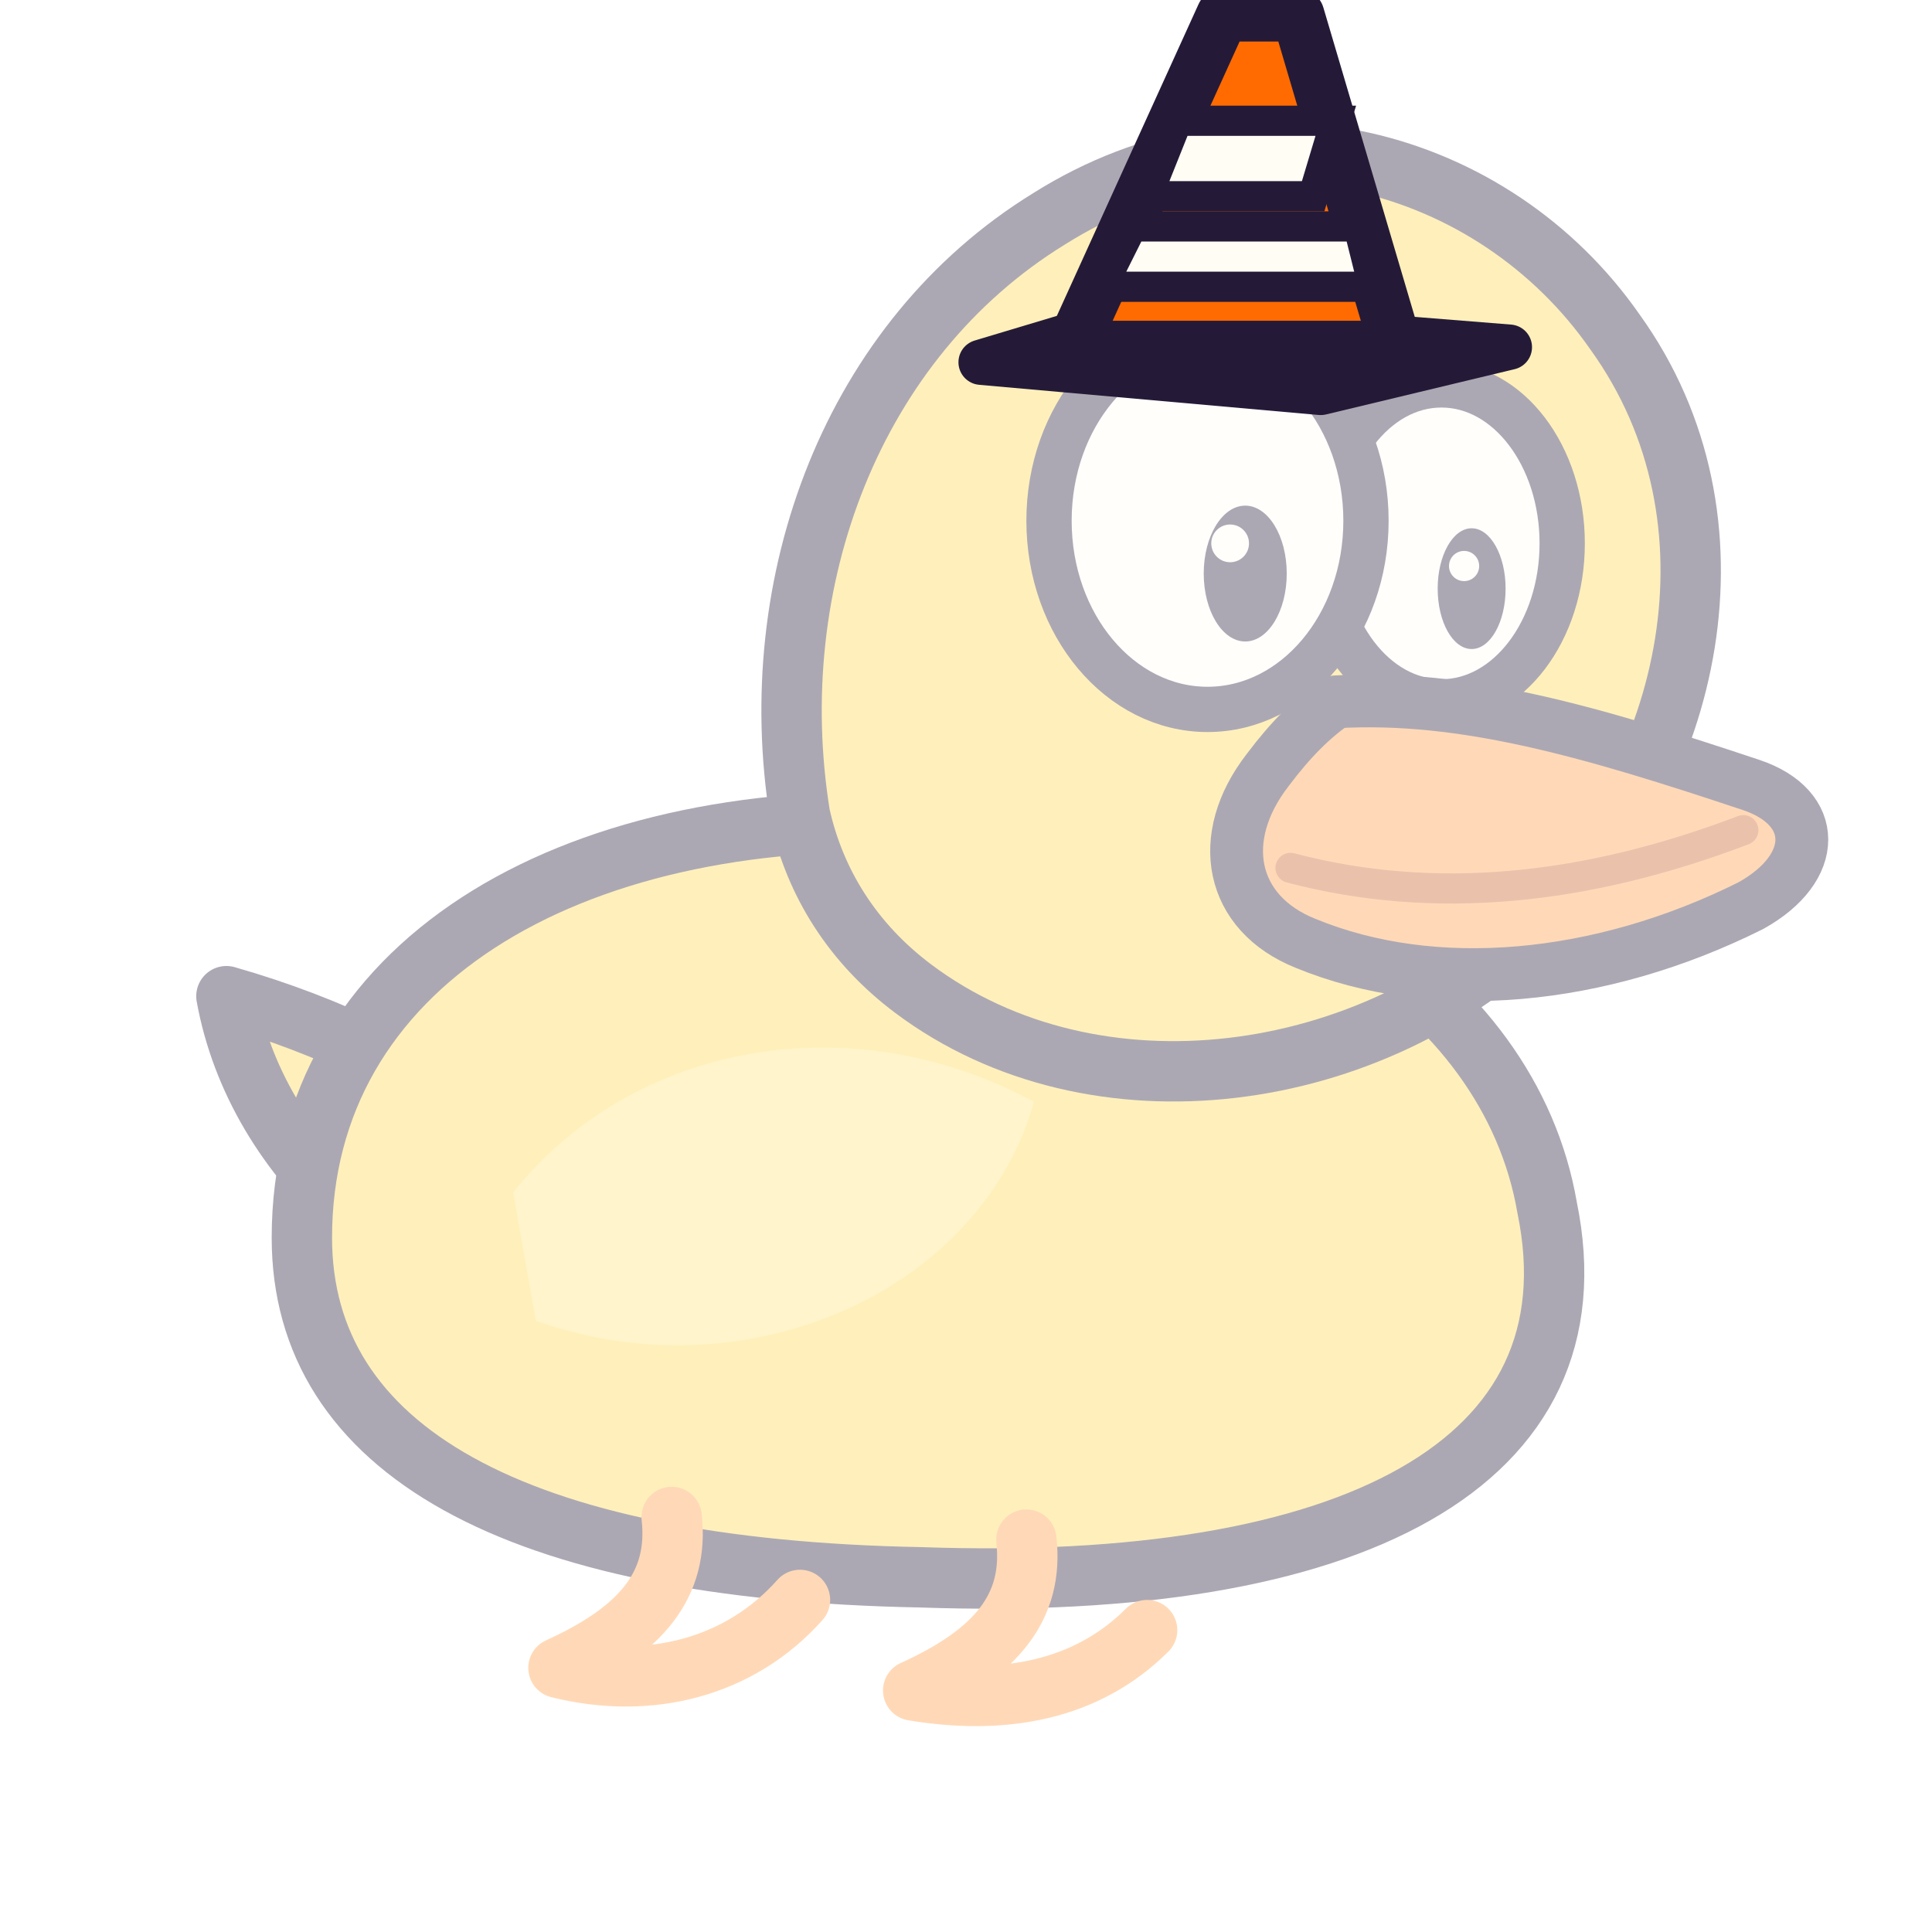
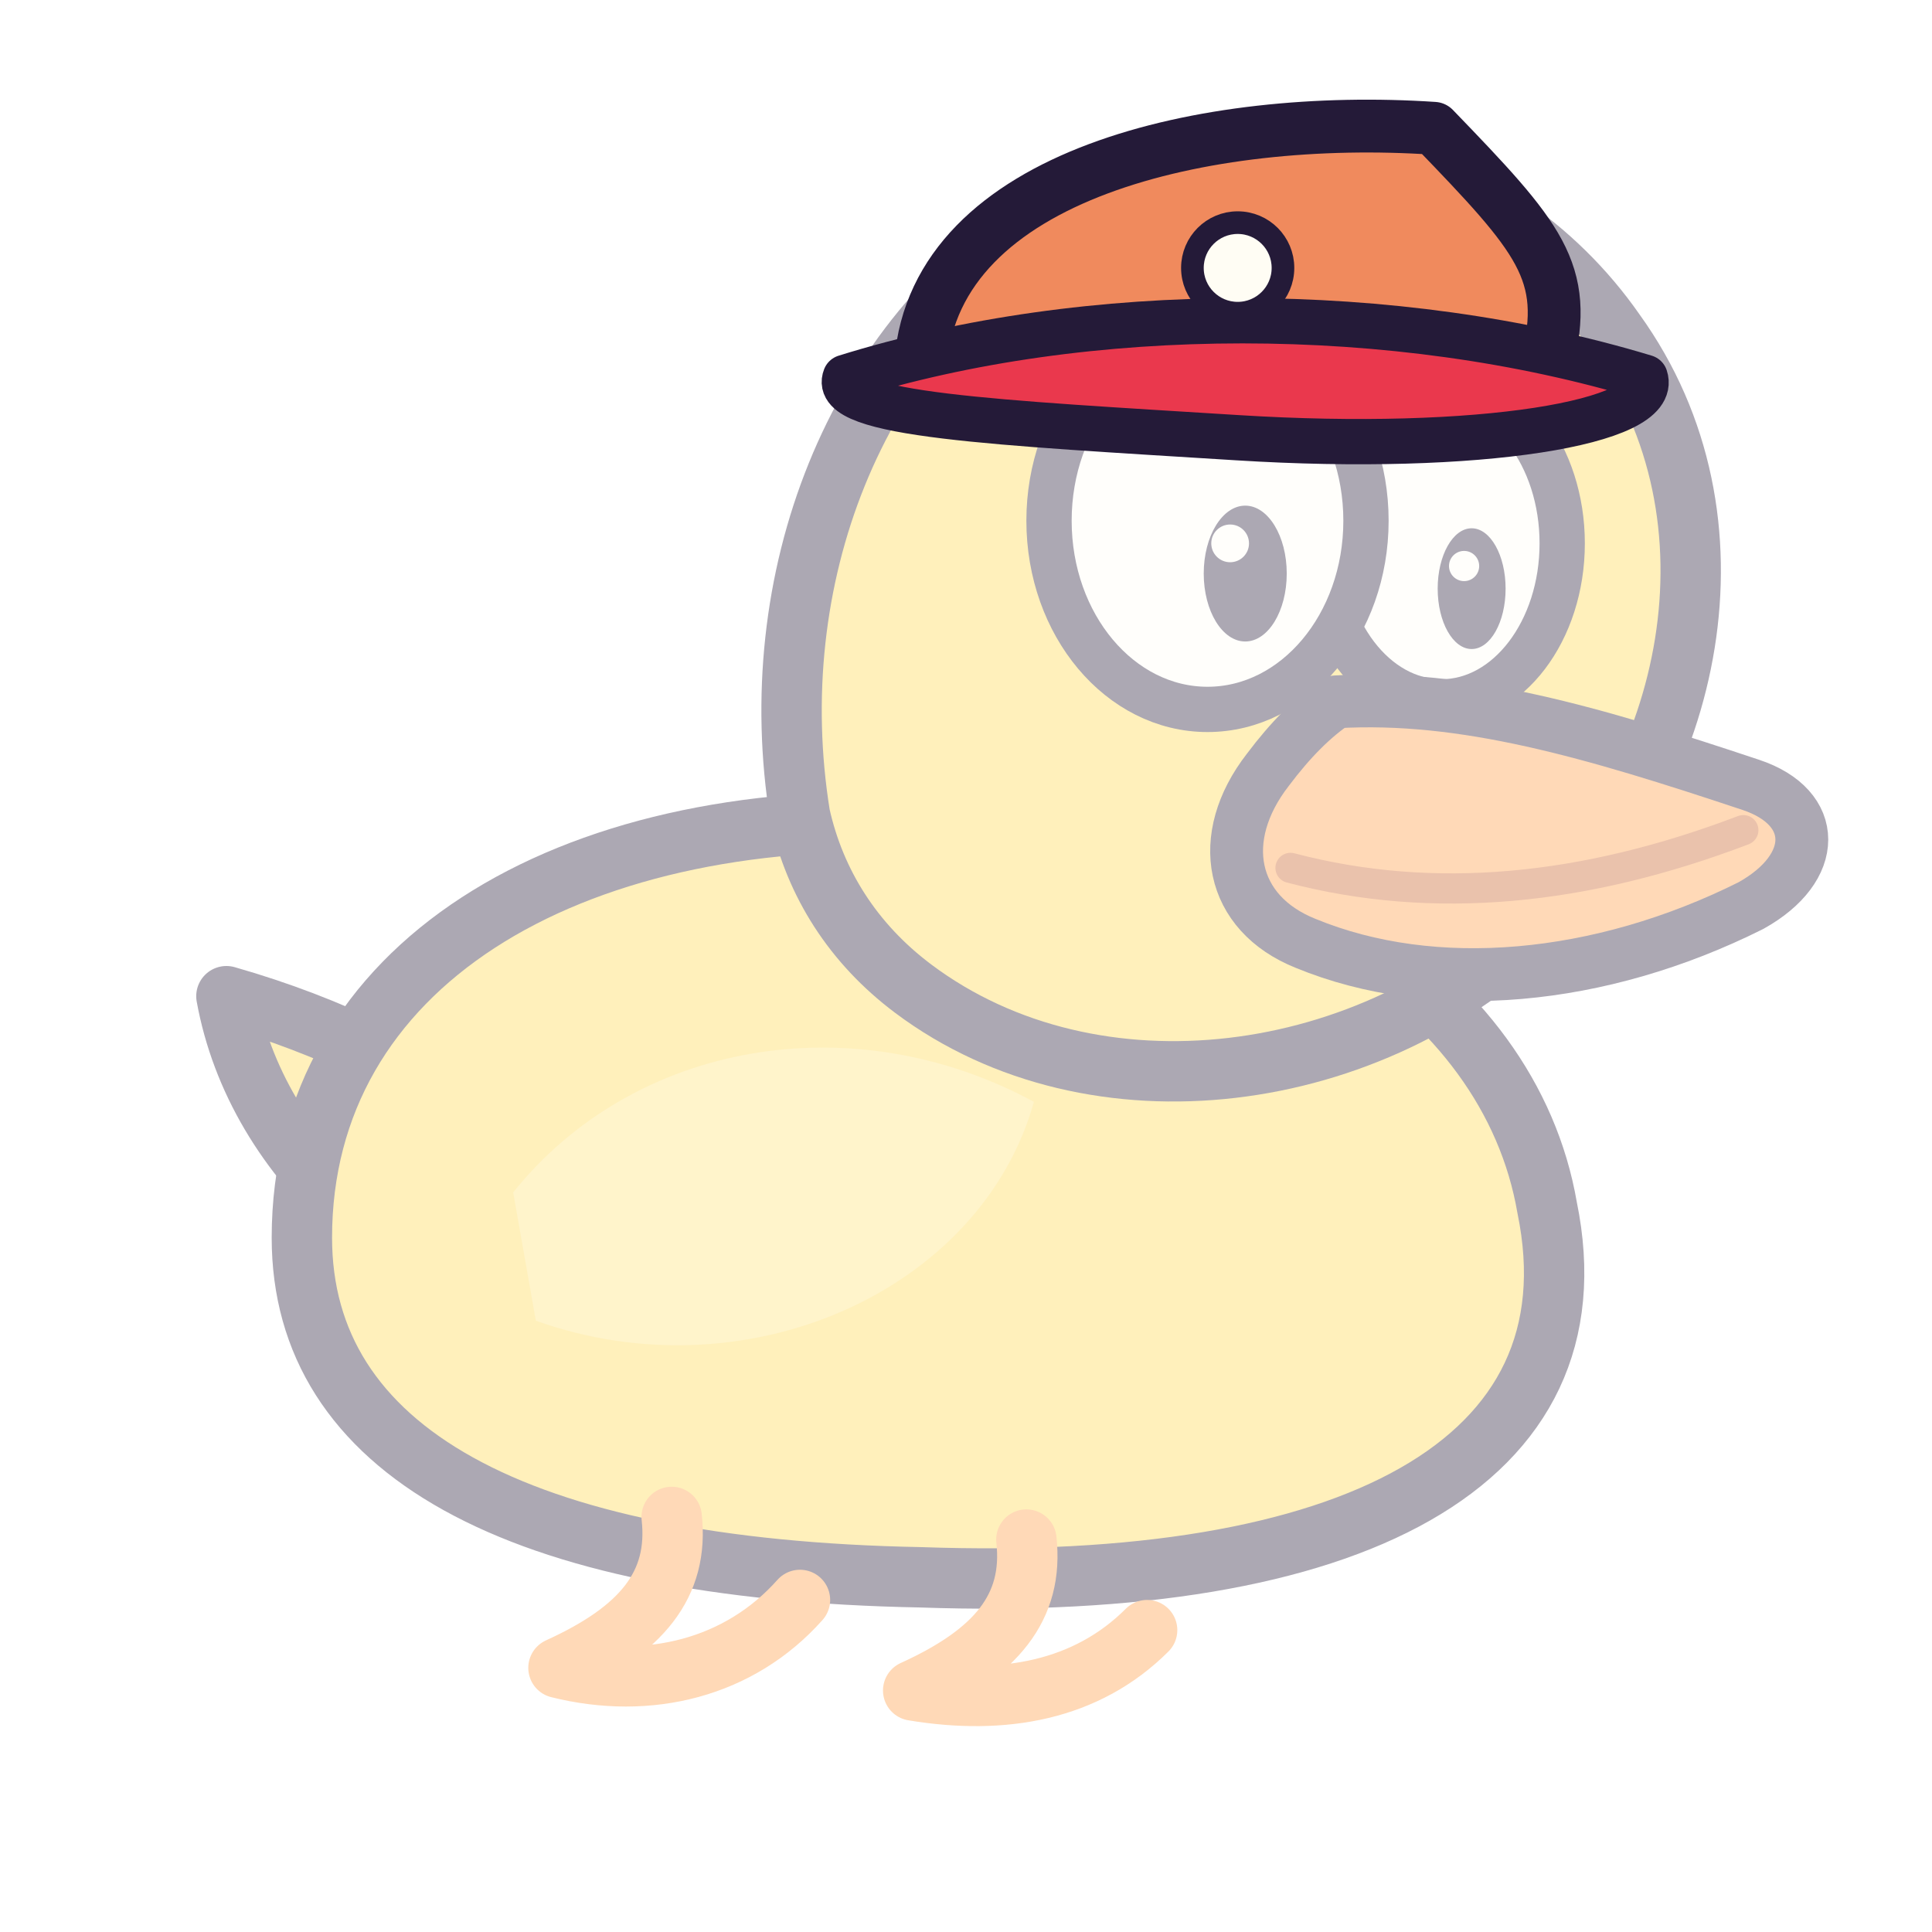
<svg xmlns="http://www.w3.org/2000/svg" viewBox="0 0 256 256" width="256" height="256" fill="none">
  <g opacity="0.38">
    <path d="M47 161c-9-8-15-18-17-29 14 4 26 10 35 17" fill="#FFD84D" stroke="#241A38" stroke-width="8" stroke-linecap="round" stroke-linejoin="round" />
    <path d="M40 164c0-36 35-57 82-55 46 1 78 22 83 51 7 34-26 51-83 49-54-1-82-17-82-45Z" fill="#FFD84D" stroke="#241A38" stroke-width="8" stroke-linejoin="round" />
    <path d="M106 108c-5-31 7-63 33-79 27-17 59-8 75 15 18 25 10 59-10 78-22 22-59 27-83 9-8-6-13-14-15-23Z" fill="#FFD84D" stroke="#241A38" stroke-width="8" stroke-linejoin="round" />
    <path d="M68 158c16-20 45-25 69-12-7 25-38 39-66 29" fill="#FFFDF4" opacity=".24" />
    <ellipse cx="191" cy="72" rx="16" ry="21" fill="#FFFDF4" stroke="#241A38" stroke-width="6" />
    <ellipse cx="160" cy="69" rx="21" ry="25" fill="#FFFDF4" stroke="#241A38" stroke-width="6" />
    <ellipse cx="165" cy="76" rx="5.5" ry="9" fill="#241A38" />
    <ellipse cx="195" cy="78" rx="4.5" ry="8" fill="#241A38" />
    <circle cx="163" cy="72" r="2.5" fill="#FFFDF4" />
    <circle cx="194" cy="75" r="2" fill="#FFFDF4" />
    <path d="M177 93c17-1 34 4 55 11 9 3 9 11 0 16-20 10-42 12-59 5-10-4-12-14-5-23 3-4 6-7 9-9Z" fill="#FF9B42" stroke="#241A38" stroke-width="7" stroke-linejoin="round" />
    <path d="M171 115c19 5 39 3 60-5" stroke="#C95E24" stroke-width="4" stroke-linecap="round" />
    <path d="M89 201c1 9-4 15-15 20 12 3 24 0 32-9m30-8c1 9-4 15-15 20 12 2 23 0 31-8" fill="none" stroke="#FF9B42" stroke-width="8" stroke-linecap="round" stroke-linejoin="round" />
  </g>
  <g>
-     <path d="M130 48 L150 42 L200 46 L175 52 Z" fill="#FF6B00" stroke="#241A38" stroke-width="6" stroke-linejoin="round" />
-     <path d="M142 46 L162 2 L172 2 L185 46 Z" fill="#FF6B00" stroke="#241A38" stroke-width="7" stroke-linejoin="round" />
-     <polygon points="152,26 156,16 177,16 174,26" fill="#FFFDF4" stroke="#241A38" stroke-width="4" />
-     <polygon points="146,38 150,30 180,30 182,38" fill="#FFFDF4" stroke="#241A38" stroke-width="4" />
+     <path d="M122 48 C124 23, 160 15, 190 17 C204 31.5, 208 36, 205 48 Z" fill="#F08A5D" stroke="#241A38" stroke-width="7" stroke-linejoin="round" />
+     <path d="M112 50 C144 40, 185 40, 218 50 C220 56, 196 60, 164 58 C132 56, 110 55, 112 50 Z" fill="#EA384D" stroke="#241A38" stroke-width="6" stroke-linejoin="round" />
+     <circle cx="164" cy="35.5" r="6" fill="#FFFDF4" stroke="#241A38" stroke-width="3" />
  </g>
</svg>
